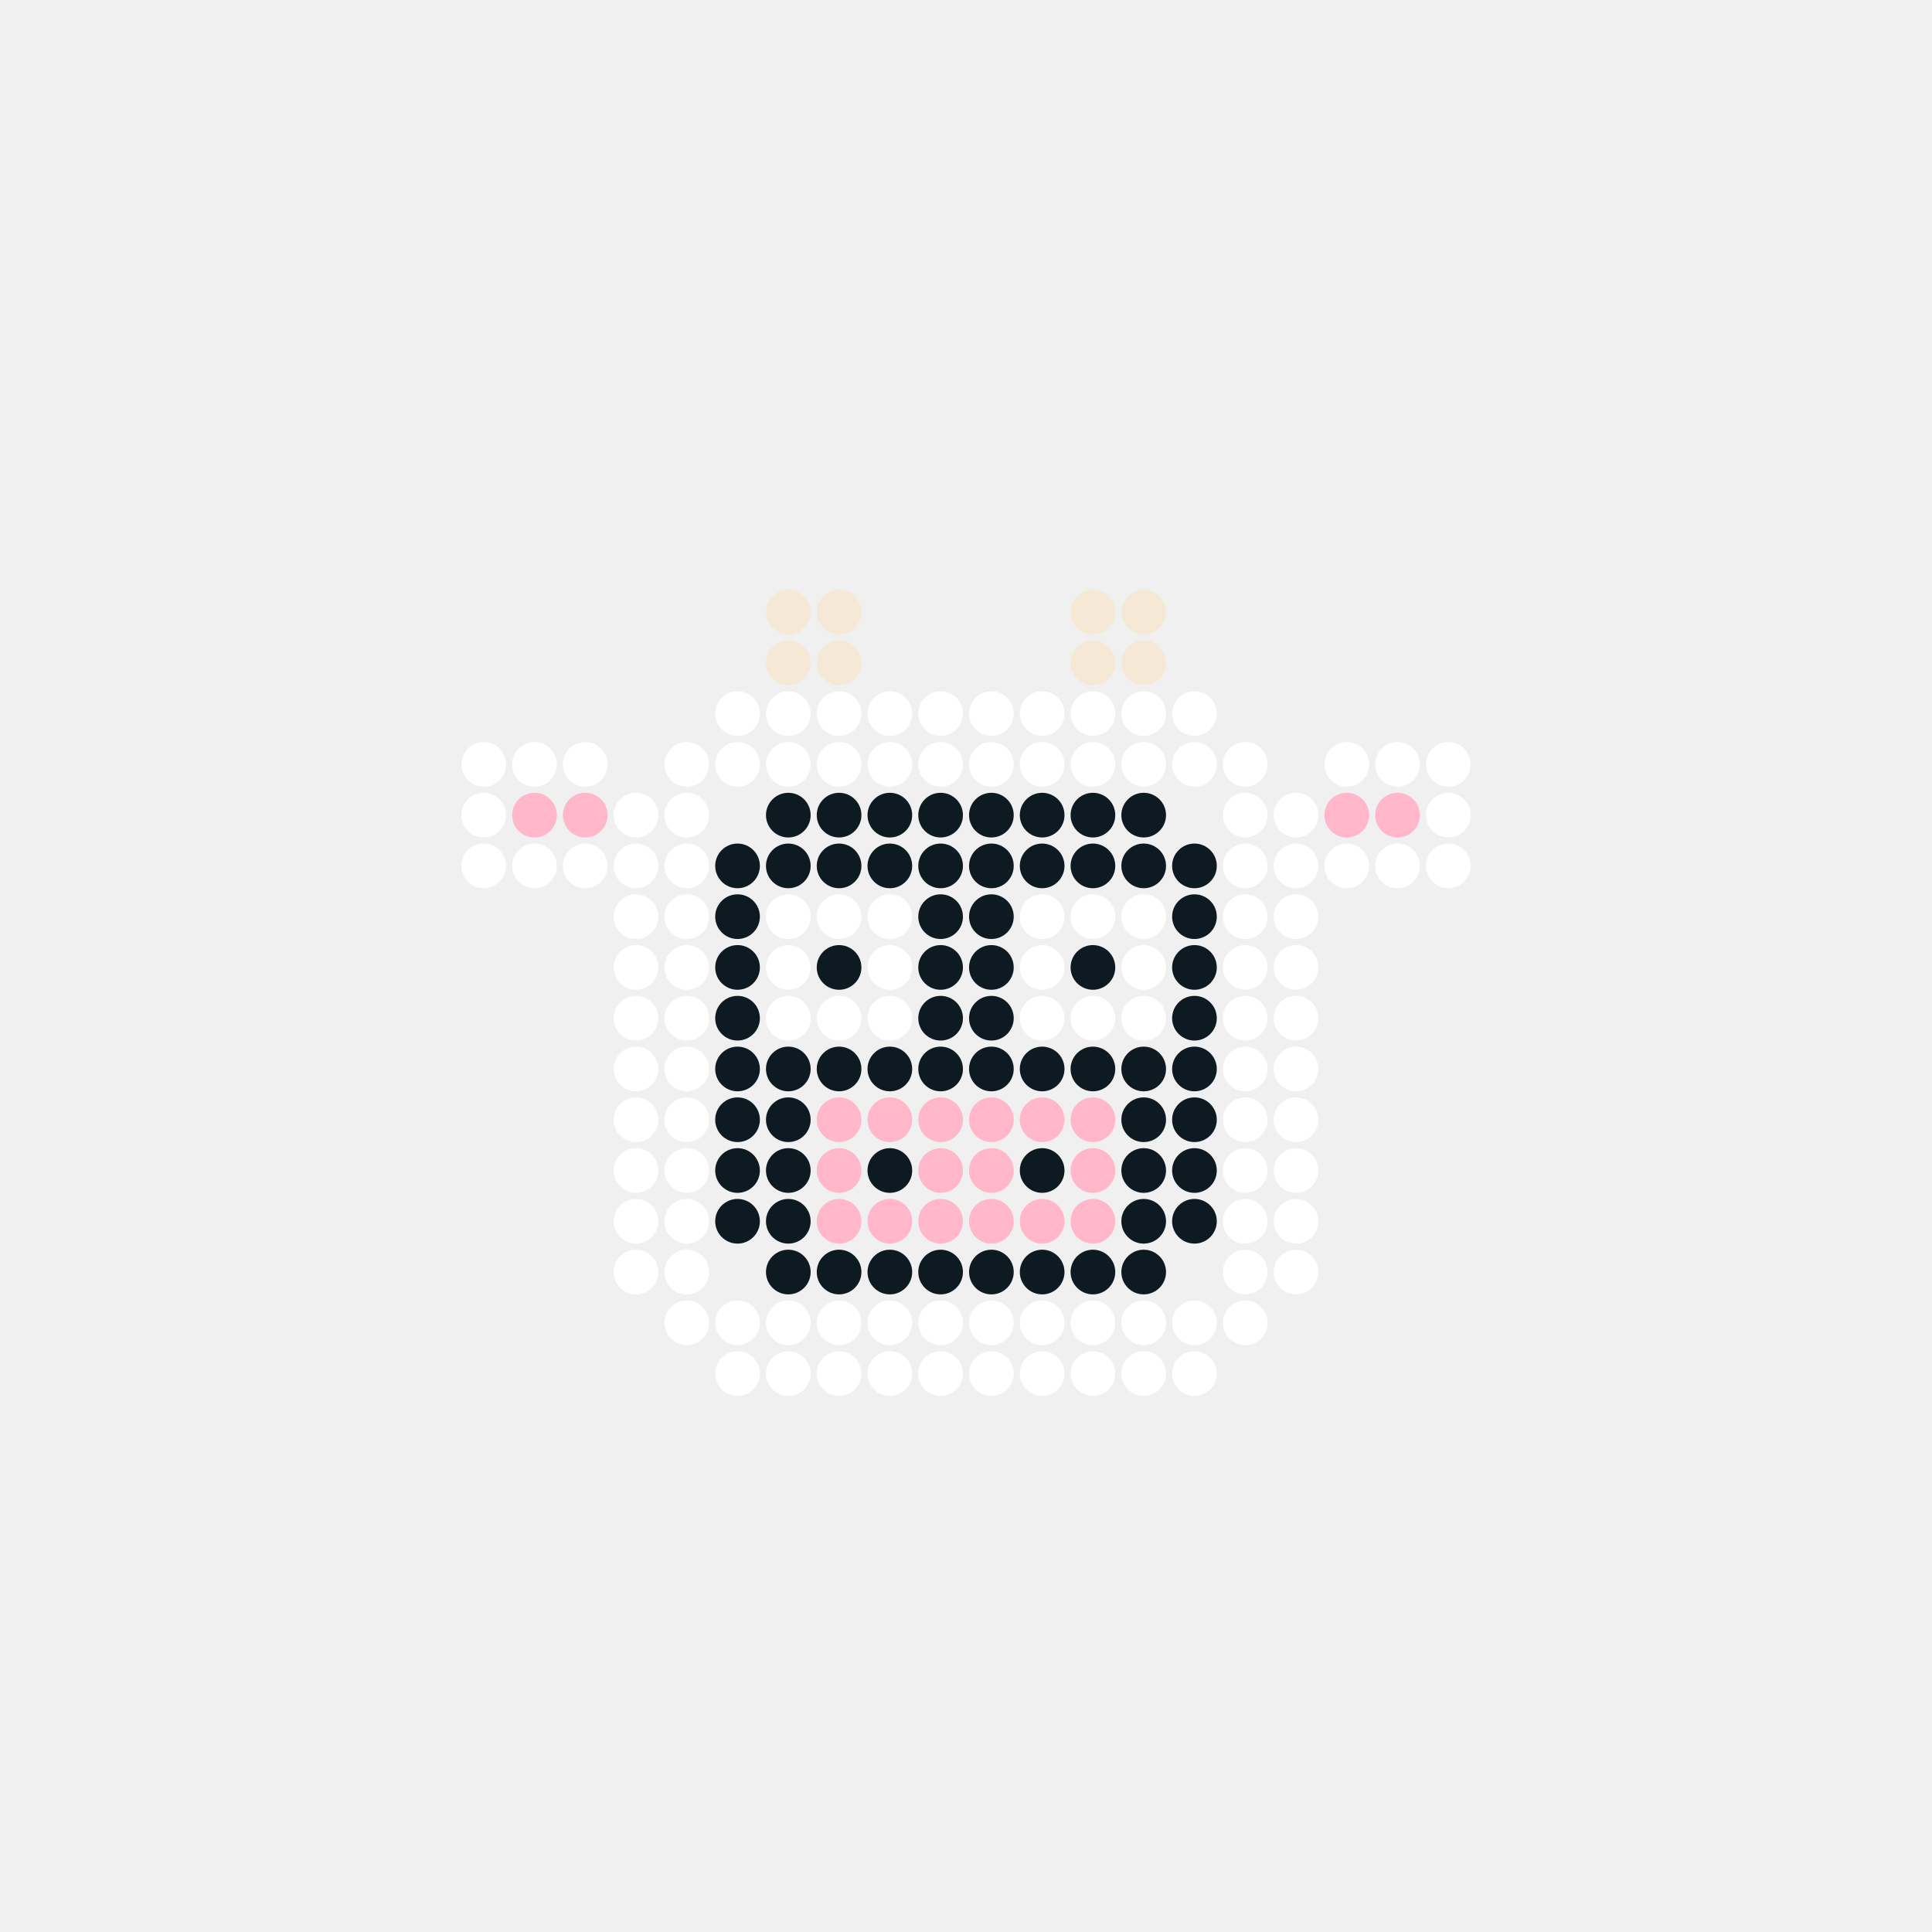
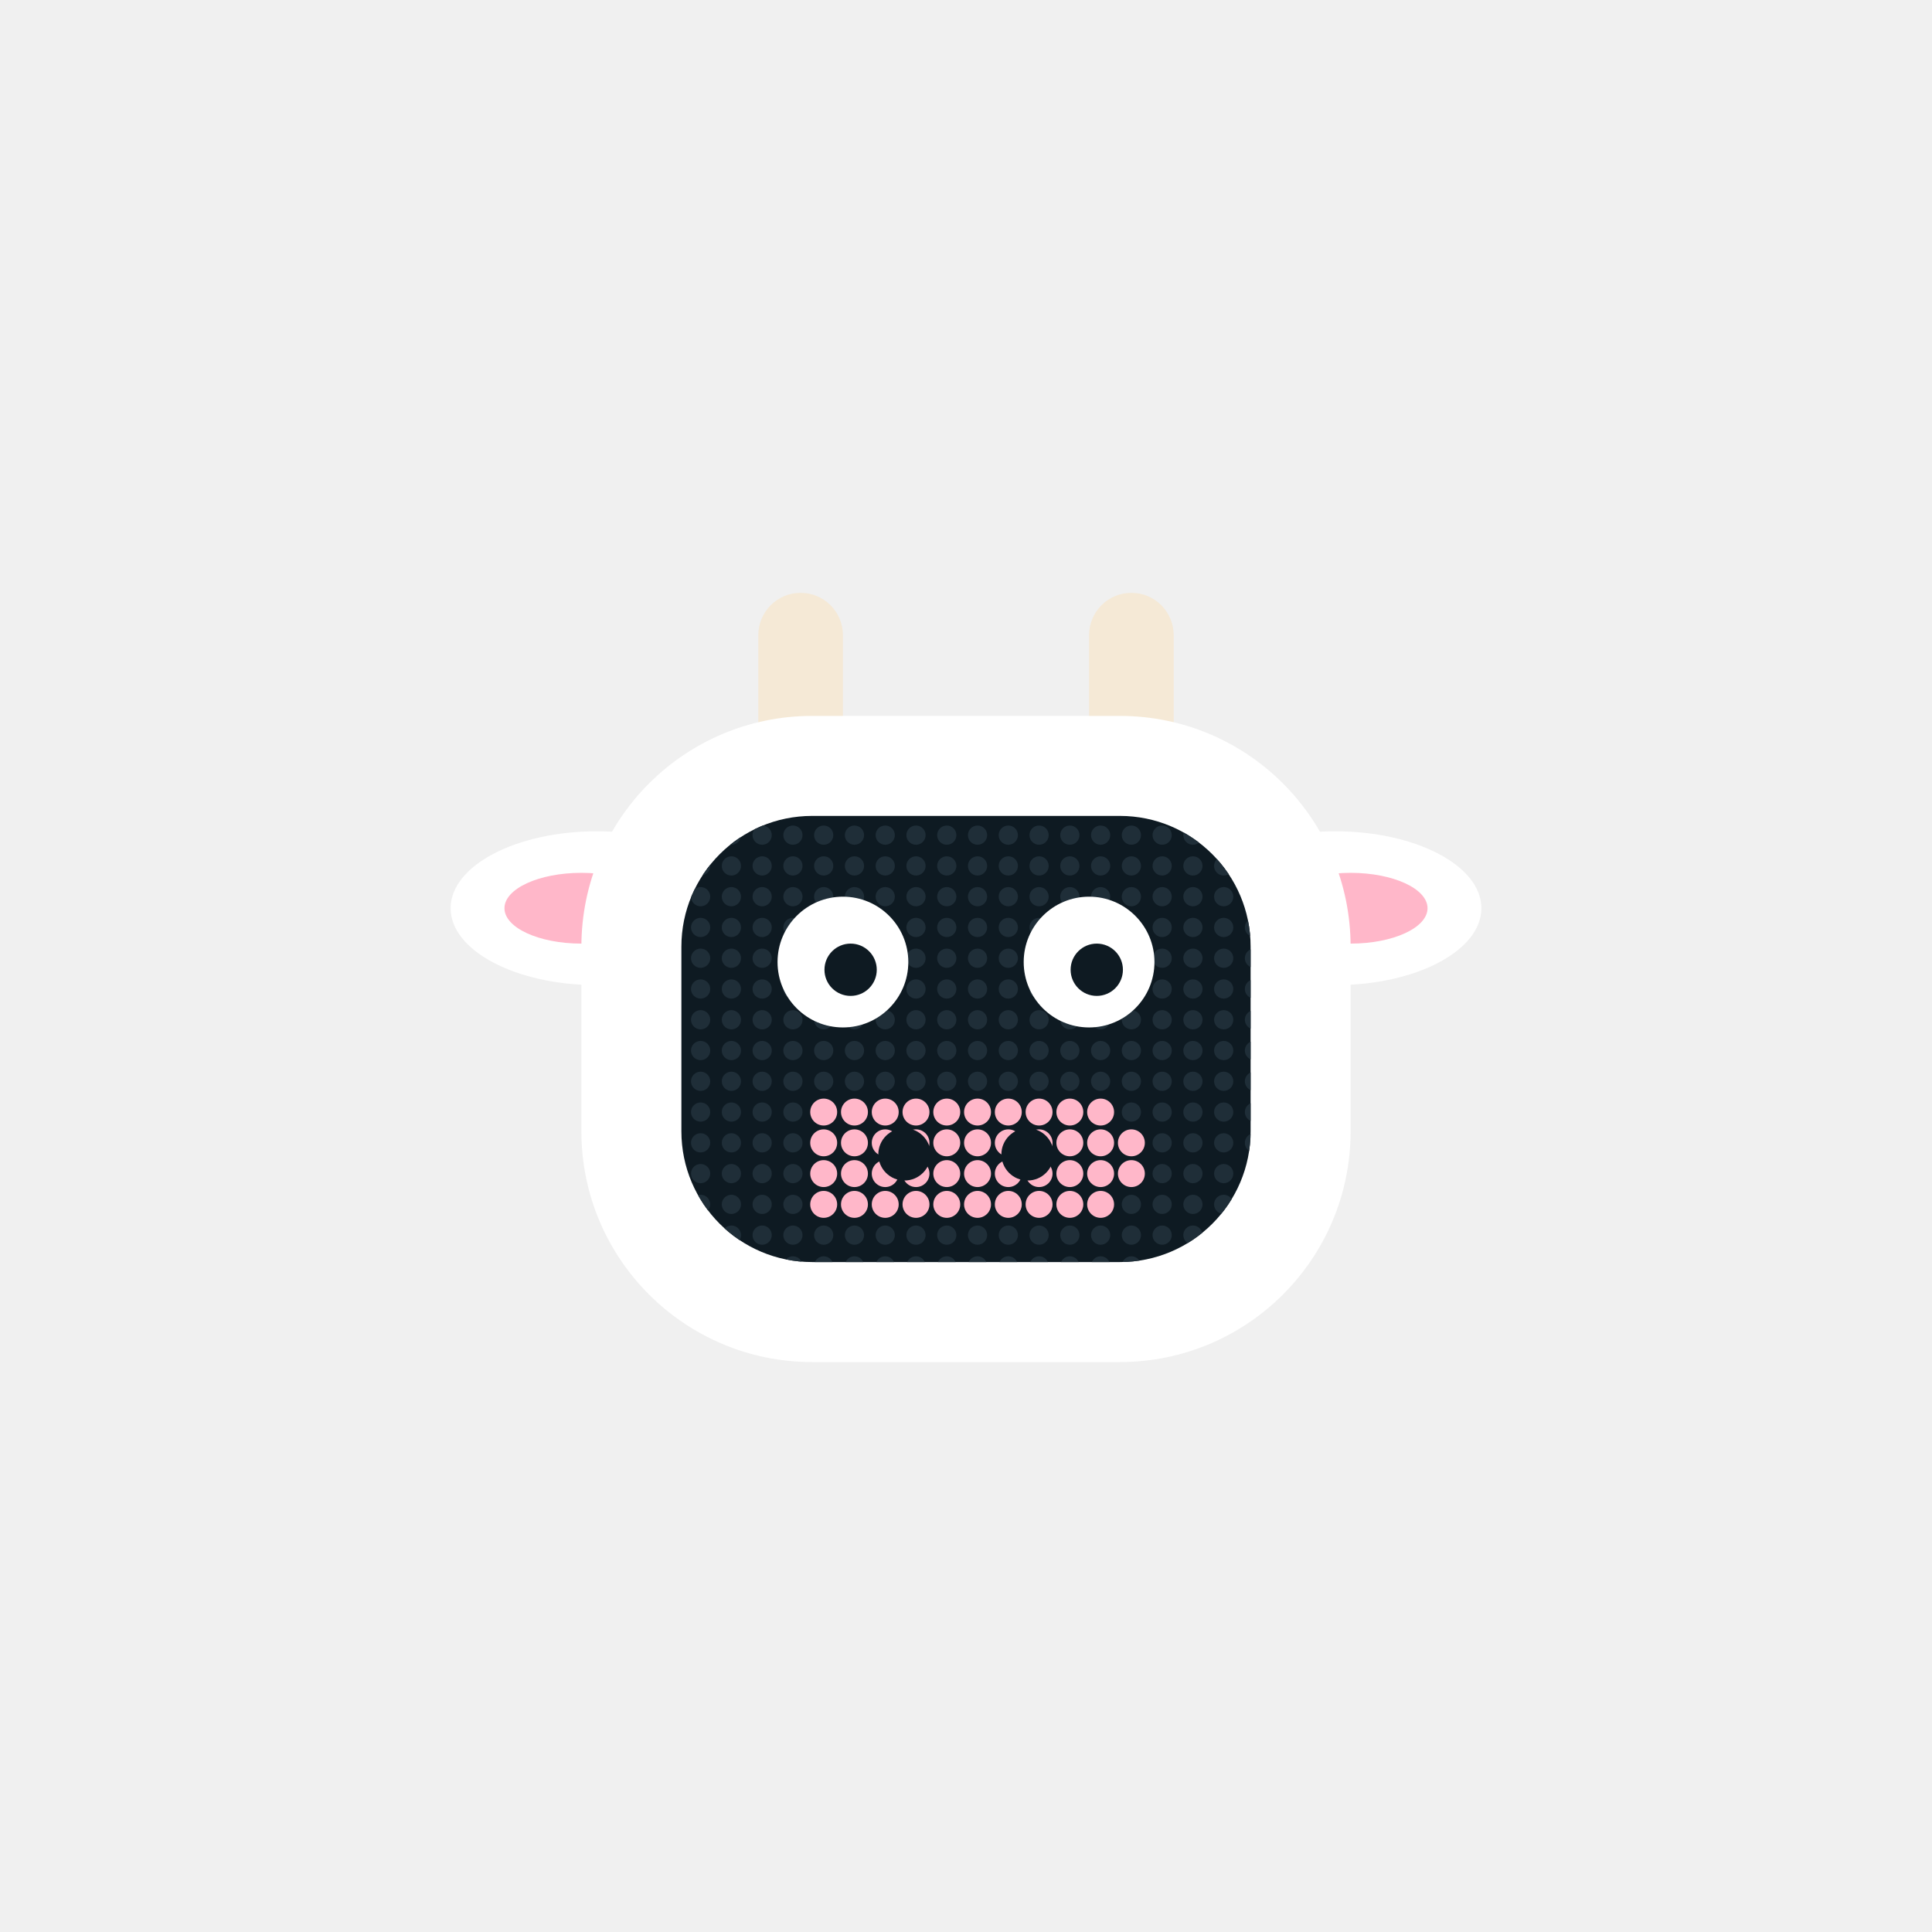
<svg xmlns="http://www.w3.org/2000/svg" viewBox="0 0 432 432" width="432" height="432">
-   <g transform="translate(102.48,131.18) scale(11.352)">
-     <circle cx="6.5" cy="0.5" r="0.44" fill="#F5E9D6" />
-     <circle cx="7.5" cy="0.5" r="0.44" fill="#F5E9D6" />
-     <circle cx="12.5" cy="0.5" r="0.44" fill="#F5E9D6" />
-     <circle cx="13.5" cy="0.5" r="0.44" fill="#F5E9D6" />
-     <circle cx="6.5" cy="1.5" r="0.44" fill="#F5E9D6" />
-     <circle cx="7.5" cy="1.5" r="0.44" fill="#F5E9D6" />
-     <circle cx="12.5" cy="1.5" r="0.44" fill="#F5E9D6" />
-     <circle cx="13.5" cy="1.5" r="0.44" fill="#F5E9D6" />
-     <circle cx="5.5" cy="2.5" r="0.44" fill="#FFFFFF" />
-     <circle cx="6.5" cy="2.5" r="0.44" fill="#FFFFFF" />
-     <circle cx="7.5" cy="2.5" r="0.44" fill="#FFFFFF" />
-     <circle cx="8.5" cy="2.5" r="0.44" fill="#FFFFFF" />
-     <circle cx="9.5" cy="2.5" r="0.44" fill="#FFFFFF" />
-     <circle cx="10.5" cy="2.5" r="0.44" fill="#FFFFFF" />
-     <circle cx="11.5" cy="2.5" r="0.44" fill="#FFFFFF" />
-     <circle cx="12.5" cy="2.5" r="0.44" fill="#FFFFFF" />
-     <circle cx="13.5" cy="2.5" r="0.44" fill="#FFFFFF" />
-     <circle cx="14.5" cy="2.5" r="0.44" fill="#FFFFFF" />
-     <circle cx="0.5" cy="3.5" r="0.44" fill="#FFFFFF" />
-     <circle cx="1.5" cy="3.5" r="0.44" fill="#FFFFFF" />
-     <circle cx="2.5" cy="3.5" r="0.44" fill="#FFFFFF" />
-     <circle cx="4.5" cy="3.5" r="0.44" fill="#FFFFFF" />
-     <circle cx="5.5" cy="3.5" r="0.44" fill="#FFFFFF" />
-     <circle cx="6.5" cy="3.5" r="0.44" fill="#FFFFFF" />
-     <circle cx="7.5" cy="3.5" r="0.44" fill="#FFFFFF" />
-     <circle cx="8.5" cy="3.5" r="0.44" fill="#FFFFFF" />
-     <circle cx="9.5" cy="3.5" r="0.44" fill="#FFFFFF" />
-     <circle cx="10.5" cy="3.5" r="0.44" fill="#FFFFFF" />
-     <circle cx="11.5" cy="3.5" r="0.44" fill="#FFFFFF" />
-     <circle cx="12.5" cy="3.5" r="0.44" fill="#FFFFFF" />
-     <circle cx="13.5" cy="3.5" r="0.44" fill="#FFFFFF" />
-     <circle cx="14.5" cy="3.5" r="0.44" fill="#FFFFFF" />
-     <circle cx="15.5" cy="3.5" r="0.44" fill="#FFFFFF" />
-     <circle cx="17.5" cy="3.5" r="0.44" fill="#FFFFFF" />
-     <circle cx="18.5" cy="3.5" r="0.44" fill="#FFFFFF" />
-     <circle cx="19.5" cy="3.5" r="0.44" fill="#FFFFFF" />
-     <circle cx="0.5" cy="4.5" r="0.44" fill="#FFFFFF" />
-     <circle cx="1.5" cy="4.5" r="0.44" fill="#FFB7C9" />
-     <circle cx="2.5" cy="4.5" r="0.44" fill="#FFB7C9" />
-     <circle cx="3.5" cy="4.5" r="0.44" fill="#FFFFFF" />
-     <circle cx="4.5" cy="4.5" r="0.44" fill="#FFFFFF" />
-     <circle cx="6.5" cy="4.5" r="0.44" fill="#0E1A22" />
-     <circle cx="7.5" cy="4.5" r="0.44" fill="#0E1A22" />
-     <circle cx="8.5" cy="4.5" r="0.44" fill="#0E1A22" />
-     <circle cx="9.5" cy="4.5" r="0.44" fill="#0E1A22" />
-     <circle cx="10.5" cy="4.5" r="0.44" fill="#0E1A22" />
-     <circle cx="11.5" cy="4.5" r="0.44" fill="#0E1A22" />
-     <circle cx="12.5" cy="4.5" r="0.44" fill="#0E1A22" />
-     <circle cx="13.5" cy="4.5" r="0.44" fill="#0E1A22" />
-     <circle cx="15.5" cy="4.5" r="0.44" fill="#FFFFFF" />
-     <circle cx="16.5" cy="4.5" r="0.44" fill="#FFFFFF" />
-     <circle cx="17.5" cy="4.5" r="0.44" fill="#FFB7C9" />
-     <circle cx="18.5" cy="4.5" r="0.44" fill="#FFB7C9" />
-     <circle cx="19.5" cy="4.5" r="0.44" fill="#FFFFFF" />
-     <circle cx="0.5" cy="5.5" r="0.44" fill="#FFFFFF" />
-     <circle cx="1.5" cy="5.5" r="0.44" fill="#FFFFFF" />
-     <circle cx="2.5" cy="5.5" r="0.44" fill="#FFFFFF" />
-     <circle cx="3.5" cy="5.5" r="0.44" fill="#FFFFFF" />
-     <circle cx="4.5" cy="5.5" r="0.44" fill="#FFFFFF" />
-     <circle cx="5.5" cy="5.5" r="0.44" fill="#0E1A22" />
-     <circle cx="6.5" cy="5.5" r="0.44" fill="#0E1A22" />
-     <circle cx="7.5" cy="5.5" r="0.44" fill="#0E1A22" />
-     <circle cx="8.5" cy="5.5" r="0.44" fill="#0E1A22" />
-     <circle cx="9.5" cy="5.5" r="0.44" fill="#0E1A22" />
-     <circle cx="10.5" cy="5.5" r="0.44" fill="#0E1A22" />
-     <circle cx="11.5" cy="5.5" r="0.44" fill="#0E1A22" />
-     <circle cx="12.5" cy="5.5" r="0.44" fill="#0E1A22" />
-     <circle cx="13.5" cy="5.5" r="0.44" fill="#0E1A22" />
-     <circle cx="14.5" cy="5.5" r="0.44" fill="#0E1A22" />
-     <circle cx="15.5" cy="5.5" r="0.44" fill="#FFFFFF" />
-     <circle cx="16.5" cy="5.5" r="0.44" fill="#FFFFFF" />
-     <circle cx="17.5" cy="5.5" r="0.44" fill="#FFFFFF" />
-     <circle cx="18.5" cy="5.5" r="0.44" fill="#FFFFFF" />
-     <circle cx="19.5" cy="5.5" r="0.44" fill="#FFFFFF" />
-     <circle cx="3.5" cy="6.5" r="0.44" fill="#FFFFFF" />
-     <circle cx="4.5" cy="6.5" r="0.44" fill="#FFFFFF" />
-     <circle cx="5.5" cy="6.5" r="0.44" fill="#0E1A22" />
-     <circle cx="6.5" cy="6.5" r="0.44" fill="#FFFFFF" />
-     <circle cx="7.5" cy="6.5" r="0.44" fill="#FFFFFF" />
-     <circle cx="8.5" cy="6.5" r="0.44" fill="#FFFFFF" />
-     <circle cx="9.5" cy="6.5" r="0.44" fill="#0E1A22" />
-     <circle cx="10.5" cy="6.5" r="0.44" fill="#0E1A22" />
-     <circle cx="11.5" cy="6.5" r="0.44" fill="#FFFFFF" />
-     <circle cx="12.5" cy="6.5" r="0.44" fill="#FFFFFF" />
-     <circle cx="13.5" cy="6.5" r="0.44" fill="#FFFFFF" />
-     <circle cx="14.5" cy="6.5" r="0.44" fill="#0E1A22" />
-     <circle cx="15.5" cy="6.5" r="0.44" fill="#FFFFFF" />
-     <circle cx="16.5" cy="6.5" r="0.44" fill="#FFFFFF" />
-     <circle cx="3.5" cy="7.5" r="0.44" fill="#FFFFFF" />
-     <circle cx="4.5" cy="7.5" r="0.44" fill="#FFFFFF" />
-     <circle cx="5.5" cy="7.5" r="0.44" fill="#0E1A22" />
-     <circle cx="6.5" cy="7.5" r="0.44" fill="#FFFFFF" />
-     <circle class="pupil" cx="7.5" cy="7.5" r="0.44" fill="#0E1A22" />
-     <circle cx="8.5" cy="7.5" r="0.44" fill="#FFFFFF" />
-     <circle cx="9.5" cy="7.5" r="0.44" fill="#0E1A22" />
-     <circle cx="10.5" cy="7.5" r="0.44" fill="#0E1A22" />
-     <circle cx="11.5" cy="7.5" r="0.44" fill="#FFFFFF" />
-     <circle class="pupil" cx="12.5" cy="7.5" r="0.44" fill="#0E1A22" />
-     <circle cx="13.5" cy="7.5" r="0.44" fill="#FFFFFF" />
-     <circle cx="14.5" cy="7.5" r="0.44" fill="#0E1A22" />
-     <circle cx="15.5" cy="7.5" r="0.44" fill="#FFFFFF" />
-     <circle cx="16.5" cy="7.5" r="0.44" fill="#FFFFFF" />
-     <circle cx="3.5" cy="8.5" r="0.44" fill="#FFFFFF" />
-     <circle cx="4.5" cy="8.5" r="0.44" fill="#FFFFFF" />
-     <circle cx="5.5" cy="8.5" r="0.44" fill="#0E1A22" />
-     <circle cx="6.5" cy="8.5" r="0.44" fill="#FFFFFF" />
-     <circle cx="7.5" cy="8.5" r="0.44" fill="#FFFFFF" />
-     <circle cx="8.5" cy="8.5" r="0.44" fill="#FFFFFF" />
-     <circle cx="9.5" cy="8.5" r="0.44" fill="#0E1A22" />
-     <circle cx="10.5" cy="8.5" r="0.44" fill="#0E1A22" />
-     <circle cx="11.5" cy="8.5" r="0.44" fill="#FFFFFF" />
-     <circle cx="12.5" cy="8.5" r="0.44" fill="#FFFFFF" />
-     <circle cx="13.5" cy="8.5" r="0.44" fill="#FFFFFF" />
-     <circle cx="14.5" cy="8.5" r="0.44" fill="#0E1A22" />
-     <circle cx="15.5" cy="8.5" r="0.44" fill="#FFFFFF" />
-     <circle cx="16.5" cy="8.5" r="0.44" fill="#FFFFFF" />
-     <circle cx="3.5" cy="9.5" r="0.44" fill="#FFFFFF" />
-     <circle cx="4.5" cy="9.5" r="0.44" fill="#FFFFFF" />
-     <circle cx="5.5" cy="9.5" r="0.44" fill="#0E1A22" />
-     <circle cx="6.5" cy="9.5" r="0.44" fill="#0E1A22" />
-     <circle cx="7.5" cy="9.5" r="0.44" fill="#0E1A22" />
-     <circle cx="8.5" cy="9.5" r="0.44" fill="#0E1A22" />
-     <circle cx="9.5" cy="9.5" r="0.44" fill="#0E1A22" />
-     <circle cx="10.5" cy="9.5" r="0.44" fill="#0E1A22" />
-     <circle cx="11.5" cy="9.5" r="0.44" fill="#0E1A22" />
-     <circle cx="12.5" cy="9.5" r="0.44" fill="#0E1A22" />
-     <circle cx="13.5" cy="9.5" r="0.44" fill="#0E1A22" />
-     <circle cx="14.5" cy="9.5" r="0.44" fill="#0E1A22" />
-     <circle cx="15.5" cy="9.5" r="0.44" fill="#FFFFFF" />
-     <circle cx="16.5" cy="9.5" r="0.44" fill="#FFFFFF" />
-     <circle cx="3.5" cy="10.5" r="0.44" fill="#FFFFFF" />
-     <circle cx="4.5" cy="10.5" r="0.44" fill="#FFFFFF" />
-     <circle cx="5.5" cy="10.5" r="0.44" fill="#0E1A22" />
-     <circle cx="6.5" cy="10.5" r="0.44" fill="#0E1A22" />
-     <circle cx="7.5" cy="10.5" r="0.44" fill="#FFB7C9" />
-     <circle cx="8.5" cy="10.5" r="0.44" fill="#FFB7C9" />
-     <circle cx="9.5" cy="10.5" r="0.44" fill="#FFB7C9" />
-     <circle cx="10.5" cy="10.5" r="0.44" fill="#FFB7C9" />
-     <circle cx="11.5" cy="10.5" r="0.44" fill="#FFB7C9" />
-     <circle cx="12.5" cy="10.5" r="0.44" fill="#FFB7C9" />
-     <circle cx="13.5" cy="10.5" r="0.44" fill="#0E1A22" />
-     <circle cx="14.5" cy="10.5" r="0.44" fill="#0E1A22" />
-     <circle cx="15.5" cy="10.5" r="0.44" fill="#FFFFFF" />
-     <circle cx="16.5" cy="10.5" r="0.44" fill="#FFFFFF" />
-     <circle cx="3.5" cy="11.5" r="0.44" fill="#FFFFFF" />
-     <circle cx="4.5" cy="11.5" r="0.44" fill="#FFFFFF" />
-     <circle cx="5.5" cy="11.5" r="0.44" fill="#0E1A22" />
-     <circle cx="6.5" cy="11.5" r="0.44" fill="#0E1A22" />
-     <circle cx="7.5" cy="11.5" r="0.44" fill="#FFB7C9" />
-     <circle cx="8.5" cy="11.5" r="0.44" fill="#0E1A22" />
-     <circle cx="9.5" cy="11.5" r="0.44" fill="#FFB7C9" />
-     <circle cx="10.5" cy="11.5" r="0.44" fill="#FFB7C9" />
-     <circle cx="11.5" cy="11.5" r="0.44" fill="#0E1A22" />
-     <circle cx="12.5" cy="11.5" r="0.44" fill="#FFB7C9" />
-     <circle cx="13.5" cy="11.5" r="0.44" fill="#0E1A22" />
-     <circle cx="14.5" cy="11.5" r="0.44" fill="#0E1A22" />
-     <circle cx="15.5" cy="11.5" r="0.44" fill="#FFFFFF" />
-     <circle cx="16.5" cy="11.5" r="0.44" fill="#FFFFFF" />
-     <circle cx="3.5" cy="12.5" r="0.44" fill="#FFFFFF" />
-     <circle cx="4.5" cy="12.5" r="0.44" fill="#FFFFFF" />
-     <circle cx="5.5" cy="12.5" r="0.44" fill="#0E1A22" />
-     <circle cx="6.5" cy="12.5" r="0.44" fill="#0E1A22" />
-     <circle cx="7.5" cy="12.5" r="0.44" fill="#FFB7C9" />
-     <circle cx="8.5" cy="12.5" r="0.44" fill="#FFB7C9" />
-     <circle cx="9.5" cy="12.5" r="0.44" fill="#FFB7C9" />
-     <circle cx="10.5" cy="12.5" r="0.44" fill="#FFB7C9" />
-     <circle cx="11.5" cy="12.5" r="0.44" fill="#FFB7C9" />
-     <circle cx="12.5" cy="12.5" r="0.44" fill="#FFB7C9" />
-     <circle cx="13.5" cy="12.5" r="0.44" fill="#0E1A22" />
-     <circle cx="14.5" cy="12.5" r="0.44" fill="#0E1A22" />
-     <circle cx="15.5" cy="12.5" r="0.44" fill="#FFFFFF" />
-     <circle cx="16.5" cy="12.5" r="0.44" fill="#FFFFFF" />
-     <circle cx="3.5" cy="13.5" r="0.44" fill="#FFFFFF" />
-     <circle cx="4.5" cy="13.5" r="0.44" fill="#FFFFFF" />
-     <circle cx="6.5" cy="13.5" r="0.44" fill="#0E1A22" />
-     <circle cx="7.5" cy="13.5" r="0.44" fill="#0E1A22" />
-     <circle cx="8.5" cy="13.5" r="0.44" fill="#0E1A22" />
-     <circle cx="9.5" cy="13.5" r="0.44" fill="#0E1A22" />
-     <circle cx="10.5" cy="13.5" r="0.44" fill="#0E1A22" />
-     <circle cx="11.5" cy="13.5" r="0.44" fill="#0E1A22" />
-     <circle cx="12.5" cy="13.5" r="0.44" fill="#0E1A22" />
-     <circle cx="13.5" cy="13.5" r="0.44" fill="#0E1A22" />
-     <circle cx="15.5" cy="13.5" r="0.44" fill="#FFFFFF" />
-     <circle cx="16.5" cy="13.5" r="0.44" fill="#FFFFFF" />
-     <circle cx="4.5" cy="14.5" r="0.44" fill="#FFFFFF" />
-     <circle cx="5.5" cy="14.5" r="0.44" fill="#FFFFFF" />
-     <circle cx="6.5" cy="14.5" r="0.44" fill="#FFFFFF" />
-     <circle cx="7.5" cy="14.5" r="0.44" fill="#FFFFFF" />
-     <circle cx="8.5" cy="14.5" r="0.44" fill="#FFFFFF" />
-     <circle cx="9.5" cy="14.5" r="0.44" fill="#FFFFFF" />
-     <circle cx="10.5" cy="14.5" r="0.44" fill="#FFFFFF" />
-     <circle cx="11.5" cy="14.5" r="0.44" fill="#FFFFFF" />
-     <circle cx="12.5" cy="14.5" r="0.44" fill="#FFFFFF" />
-     <circle cx="13.5" cy="14.5" r="0.44" fill="#FFFFFF" />
-     <circle cx="14.5" cy="14.5" r="0.44" fill="#FFFFFF" />
-     <circle cx="15.5" cy="14.5" r="0.44" fill="#FFFFFF" />
-     <circle cx="5.5" cy="15.5" r="0.44" fill="#FFFFFF" />
-     <circle cx="6.5" cy="15.5" r="0.44" fill="#FFFFFF" />
-     <circle cx="7.5" cy="15.5" r="0.44" fill="#FFFFFF" />
-     <circle cx="8.5" cy="15.5" r="0.44" fill="#FFFFFF" />
-     <circle cx="9.5" cy="15.5" r="0.44" fill="#FFFFFF" />
-     <circle cx="10.5" cy="15.5" r="0.44" fill="#FFFFFF" />
-     <circle cx="11.5" cy="15.5" r="0.44" fill="#FFFFFF" />
-     <circle cx="12.5" cy="15.5" r="0.44" fill="#FFFFFF" />
-     <circle cx="13.5" cy="15.5" r="0.44" fill="#FFFFFF" />
-     <circle cx="14.5" cy="15.5" r="0.44" fill="#FFFFFF" />
+   <g transform="translate(99.04,125.68) scale(1.72)">
+     <rect x="41" y="4" width="11" height="24" rx="5.5" fill="#F5E9D6" />
+     <rect x="84" y="4" width="11" height="24" rx="5.5" fill="#F5E9D6" />
+     <ellipse cx="20" cy="45" rx="19" ry="10" fill="#FFFFFF" />
+     <ellipse cx="18" cy="45" rx="10" ry="4.6" fill="#FFB7C9" />
+     <ellipse cx="116" cy="45" rx="19" ry="10" fill="#FFFFFF" />
+     <ellipse cx="118" cy="45" rx="10" ry="4.6" fill="#FFB7C9" />
+     <rect x="18" y="20" width="100" height="84" rx="30" fill="#FFFFFF" />
+     <clipPath id="f">
+       <rect x="31" y="33" width="74" height="58" rx="17" />
+     </clipPath>
+     <rect x="31" y="33" width="74" height="58" rx="17" fill="#0E1A22" />
+     <g clip-path="url(#f)">
+       <circle cx="33.5" cy="35.5" r="1.25" fill="#1F2E38" />
+       <circle cx="37.5" cy="35.5" r="1.25" fill="#1F2E38" />
+       <circle cx="41.5" cy="35.5" r="1.25" fill="#1F2E38" />
+       <circle cx="45.5" cy="35.5" r="1.25" fill="#1F2E38" />
+       <circle cx="49.5" cy="35.5" r="1.25" fill="#1F2E38" />
+       <circle cx="53.5" cy="35.5" r="1.25" fill="#1F2E38" />
+       <circle cx="57.5" cy="35.5" r="1.25" fill="#1F2E38" />
+       <circle cx="61.5" cy="35.5" r="1.25" fill="#1F2E38" />
+       <circle cx="65.5" cy="35.5" r="1.25" fill="#1F2E38" />
+       <circle cx="69.5" cy="35.5" r="1.25" fill="#1F2E38" />
+       <circle cx="73.5" cy="35.5" r="1.25" fill="#1F2E38" />
+       <circle cx="77.5" cy="35.5" r="1.25" fill="#1F2E38" />
+       <circle cx="81.5" cy="35.5" r="1.25" fill="#1F2E38" />
+       <circle cx="85.5" cy="35.5" r="1.25" fill="#1F2E38" />
+       <circle cx="89.5" cy="35.5" r="1.25" fill="#1F2E38" />
+       <circle cx="93.5" cy="35.5" r="1.25" fill="#1F2E38" />
+       <circle cx="97.5" cy="35.5" r="1.25" fill="#1F2E38" />
+       <circle cx="101.5" cy="35.5" r="1.25" fill="#1F2E38" />
+       <circle cx="105.5" cy="35.5" r="1.25" fill="#1F2E38" />
+       <circle cx="33.5" cy="39.5" r="1.25" fill="#1F2E38" />
+       <circle cx="37.5" cy="39.5" r="1.25" fill="#1F2E38" />
+       <circle cx="41.5" cy="39.5" r="1.25" fill="#1F2E38" />
+       <circle cx="45.5" cy="39.5" r="1.25" fill="#1F2E38" />
+       <circle cx="49.5" cy="39.5" r="1.25" fill="#1F2E38" />
+       <circle cx="53.5" cy="39.5" r="1.25" fill="#1F2E38" />
+       <circle cx="57.5" cy="39.5" r="1.25" fill="#1F2E38" />
+       <circle cx="61.5" cy="39.5" r="1.25" fill="#1F2E38" />
+       <circle cx="65.5" cy="39.5" r="1.25" fill="#1F2E38" />
+       <circle cx="69.5" cy="39.5" r="1.25" fill="#1F2E38" />
+       <circle cx="73.5" cy="39.5" r="1.25" fill="#1F2E38" />
+       <circle cx="77.5" cy="39.5" r="1.25" fill="#1F2E38" />
+       <circle cx="81.5" cy="39.5" r="1.25" fill="#1F2E38" />
+       <circle cx="85.5" cy="39.5" r="1.25" fill="#1F2E38" />
+       <circle cx="89.5" cy="39.5" r="1.25" fill="#1F2E38" />
+       <circle cx="93.5" cy="39.5" r="1.25" fill="#1F2E38" />
+       <circle cx="97.5" cy="39.5" r="1.25" fill="#1F2E38" />
+       <circle cx="101.5" cy="39.5" r="1.25" fill="#1F2E38" />
+       <circle cx="105.5" cy="39.5" r="1.25" fill="#1F2E38" />
+       <circle cx="33.5" cy="43.5" r="1.25" fill="#1F2E38" />
+       <circle cx="37.5" cy="43.5" r="1.25" fill="#1F2E38" />
+       <circle cx="41.5" cy="43.5" r="1.25" fill="#1F2E38" />
+       <circle cx="45.5" cy="43.5" r="1.25" fill="#1F2E38" />
+       <circle cx="49.5" cy="43.5" r="1.25" fill="#1F2E38" />
+       <circle cx="53.5" cy="43.5" r="1.25" fill="#1F2E38" />
+       <circle cx="57.5" cy="43.5" r="1.25" fill="#1F2E38" />
+       <circle cx="61.5" cy="43.5" r="1.25" fill="#1F2E38" />
+       <circle cx="65.5" cy="43.5" r="1.25" fill="#1F2E38" />
+       <circle cx="69.5" cy="43.5" r="1.25" fill="#1F2E38" />
+       <circle cx="73.5" cy="43.5" r="1.25" fill="#1F2E38" />
+       <circle cx="77.5" cy="43.5" r="1.25" fill="#1F2E38" />
+       <circle cx="81.5" cy="43.5" r="1.25" fill="#1F2E38" />
+       <circle cx="85.5" cy="43.5" r="1.25" fill="#1F2E38" />
+       <circle cx="89.5" cy="43.5" r="1.25" fill="#1F2E38" />
+       <circle cx="93.5" cy="43.5" r="1.25" fill="#1F2E38" />
+       <circle cx="97.5" cy="43.5" r="1.25" fill="#1F2E38" />
+       <circle cx="101.5" cy="43.5" r="1.25" fill="#1F2E38" />
+       <circle cx="105.5" cy="43.5" r="1.25" fill="#1F2E38" />
+       <circle cx="33.5" cy="47.5" r="1.25" fill="#1F2E38" />
+       <circle cx="37.5" cy="47.5" r="1.25" fill="#1F2E38" />
+       <circle cx="41.5" cy="47.5" r="1.25" fill="#1F2E38" />
+       <circle cx="45.5" cy="47.5" r="1.25" fill="#1F2E38" />
+       <circle cx="49.5" cy="47.5" r="1.25" fill="#1F2E38" />
+       <circle cx="53.5" cy="47.5" r="1.25" fill="#1F2E38" />
+       <circle cx="57.5" cy="47.5" r="1.25" fill="#1F2E38" />
+       <circle cx="61.5" cy="47.5" r="1.25" fill="#1F2E38" />
+       <circle cx="65.5" cy="47.5" r="1.25" fill="#1F2E38" />
+       <circle cx="69.5" cy="47.5" r="1.25" fill="#1F2E38" />
+       <circle cx="73.5" cy="47.5" r="1.25" fill="#1F2E38" />
+       <circle cx="77.5" cy="47.5" r="1.25" fill="#1F2E38" />
+       <circle cx="81.5" cy="47.5" r="1.25" fill="#1F2E38" />
+       <circle cx="85.5" cy="47.5" r="1.25" fill="#1F2E38" />
+       <circle cx="89.5" cy="47.5" r="1.25" fill="#1F2E38" />
+       <circle cx="93.5" cy="47.5" r="1.25" fill="#1F2E38" />
+       <circle cx="97.5" cy="47.5" r="1.25" fill="#1F2E38" />
+       <circle cx="101.5" cy="47.5" r="1.25" fill="#1F2E38" />
+       <circle cx="105.5" cy="47.5" r="1.25" fill="#1F2E38" />
+       <circle cx="33.5" cy="51.5" r="1.25" fill="#1F2E38" />
+       <circle cx="37.5" cy="51.5" r="1.25" fill="#1F2E38" />
+       <circle cx="41.5" cy="51.5" r="1.25" fill="#1F2E38" />
+       <circle cx="45.5" cy="51.5" r="1.25" fill="#1F2E38" />
+       <circle cx="49.5" cy="51.5" r="1.25" fill="#1F2E38" />
+       <circle cx="53.5" cy="51.5" r="1.25" fill="#1F2E38" />
+       <circle cx="57.5" cy="51.5" r="1.25" fill="#1F2E38" />
+       <circle cx="61.5" cy="51.5" r="1.25" fill="#1F2E38" />
+       <circle cx="65.5" cy="51.5" r="1.25" fill="#1F2E38" />
+       <circle cx="69.5" cy="51.5" r="1.25" fill="#1F2E38" />
+       <circle cx="73.5" cy="51.5" r="1.25" fill="#1F2E38" />
+       <circle cx="77.5" cy="51.5" r="1.25" fill="#1F2E38" />
+       <circle cx="81.5" cy="51.5" r="1.25" fill="#1F2E38" />
+       <circle cx="85.5" cy="51.5" r="1.25" fill="#1F2E38" />
+       <circle cx="89.5" cy="51.5" r="1.25" fill="#1F2E38" />
+       <circle cx="93.5" cy="51.5" r="1.25" fill="#1F2E38" />
+       <circle cx="97.5" cy="51.5" r="1.25" fill="#1F2E38" />
+       <circle cx="101.5" cy="51.5" r="1.25" fill="#1F2E38" />
+       <circle cx="105.5" cy="51.5" r="1.25" fill="#1F2E38" />
+       <circle cx="33.5" cy="55.5" r="1.25" fill="#1F2E38" />
+       <circle cx="37.5" cy="55.5" r="1.25" fill="#1F2E38" />
+       <circle cx="41.5" cy="55.5" r="1.25" fill="#1F2E38" />
+       <circle cx="45.5" cy="55.5" r="1.25" fill="#1F2E38" />
+       <circle cx="49.5" cy="55.5" r="1.25" fill="#1F2E38" />
+       <circle cx="53.5" cy="55.5" r="1.25" fill="#1F2E38" />
+       <circle cx="57.5" cy="55.5" r="1.25" fill="#1F2E38" />
+       <circle cx="61.5" cy="55.5" r="1.25" fill="#1F2E38" />
+       <circle cx="65.5" cy="55.5" r="1.25" fill="#1F2E38" />
+       <circle cx="69.5" cy="55.5" r="1.25" fill="#1F2E38" />
+       <circle cx="73.5" cy="55.5" r="1.25" fill="#1F2E38" />
+       <circle cx="77.5" cy="55.5" r="1.25" fill="#1F2E38" />
+       <circle cx="81.5" cy="55.5" r="1.25" fill="#1F2E38" />
+       <circle cx="85.5" cy="55.5" r="1.25" fill="#1F2E38" />
+       <circle cx="89.5" cy="55.5" r="1.25" fill="#1F2E38" />
+       <circle cx="93.5" cy="55.5" r="1.25" fill="#1F2E38" />
+       <circle cx="97.5" cy="55.5" r="1.25" fill="#1F2E38" />
+       <circle cx="101.5" cy="55.5" r="1.25" fill="#1F2E38" />
+       <circle cx="105.5" cy="55.5" r="1.25" fill="#1F2E38" />
+       <circle cx="33.5" cy="59.5" r="1.25" fill="#1F2E38" />
+       <circle cx="37.5" cy="59.5" r="1.25" fill="#1F2E38" />
+       <circle cx="41.5" cy="59.5" r="1.25" fill="#1F2E38" />
+       <circle cx="45.5" cy="59.5" r="1.25" fill="#1F2E38" />
+       <circle cx="49.5" cy="59.5" r="1.25" fill="#1F2E38" />
+       <circle cx="53.5" cy="59.5" r="1.25" fill="#1F2E38" />
+       <circle cx="57.5" cy="59.5" r="1.25" fill="#1F2E38" />
+       <circle cx="61.5" cy="59.5" r="1.25" fill="#1F2E38" />
+       <circle cx="65.5" cy="59.5" r="1.25" fill="#1F2E38" />
+       <circle cx="69.5" cy="59.5" r="1.25" fill="#1F2E38" />
+       <circle cx="73.5" cy="59.5" r="1.25" fill="#1F2E38" />
+       <circle cx="77.5" cy="59.5" r="1.25" fill="#1F2E38" />
+       <circle cx="81.5" cy="59.5" r="1.25" fill="#1F2E38" />
+       <circle cx="85.5" cy="59.5" r="1.25" fill="#1F2E38" />
+       <circle cx="89.5" cy="59.5" r="1.25" fill="#1F2E38" />
+       <circle cx="93.5" cy="59.5" r="1.25" fill="#1F2E38" />
+       <circle cx="97.5" cy="59.5" r="1.25" fill="#1F2E38" />
+       <circle cx="101.5" cy="59.5" r="1.25" fill="#1F2E38" />
+       <circle cx="105.5" cy="59.5" r="1.25" fill="#1F2E38" />
+       <circle cx="33.5" cy="63.5" r="1.25" fill="#1F2E38" />
+       <circle cx="37.5" cy="63.5" r="1.25" fill="#1F2E38" />
+       <circle cx="41.5" cy="63.5" r="1.25" fill="#1F2E38" />
+       <circle cx="45.5" cy="63.5" r="1.25" fill="#1F2E38" />
+       <circle cx="49.5" cy="63.5" r="1.25" fill="#1F2E38" />
+       <circle cx="53.5" cy="63.5" r="1.25" fill="#1F2E38" />
+       <circle cx="57.5" cy="63.5" r="1.25" fill="#1F2E38" />
+       <circle cx="61.5" cy="63.5" r="1.25" fill="#1F2E38" />
+       <circle cx="65.5" cy="63.5" r="1.25" fill="#1F2E38" />
+       <circle cx="69.5" cy="63.5" r="1.25" fill="#1F2E38" />
+       <circle cx="73.5" cy="63.5" r="1.25" fill="#1F2E38" />
+       <circle cx="77.5" cy="63.5" r="1.25" fill="#1F2E38" />
+       <circle cx="81.5" cy="63.5" r="1.25" fill="#1F2E38" />
+       <circle cx="85.5" cy="63.5" r="1.25" fill="#1F2E38" />
+       <circle cx="89.5" cy="63.5" r="1.25" fill="#1F2E38" />
+       <circle cx="93.5" cy="63.5" r="1.25" fill="#1F2E38" />
+       <circle cx="97.5" cy="63.5" r="1.25" fill="#1F2E38" />
+       <circle cx="101.5" cy="63.5" r="1.25" fill="#1F2E38" />
+       <circle cx="105.5" cy="63.5" r="1.25" fill="#1F2E38" />
+       <circle cx="33.5" cy="67.5" r="1.25" fill="#1F2E38" />
+       <circle cx="37.5" cy="67.5" r="1.25" fill="#1F2E38" />
+       <circle cx="41.5" cy="67.5" r="1.25" fill="#1F2E38" />
+       <circle cx="45.5" cy="67.5" r="1.25" fill="#1F2E38" />
+       <circle cx="49.5" cy="67.5" r="1.25" fill="#1F2E38" />
+       <circle cx="53.5" cy="67.5" r="1.25" fill="#1F2E38" />
+       <circle cx="57.5" cy="67.5" r="1.25" fill="#1F2E38" />
+       <circle cx="61.5" cy="67.5" r="1.25" fill="#1F2E38" />
+       <circle cx="65.5" cy="67.5" r="1.25" fill="#1F2E38" />
+       <circle cx="69.5" cy="67.5" r="1.25" fill="#1F2E38" />
+       <circle cx="73.5" cy="67.5" r="1.25" fill="#1F2E38" />
+       <circle cx="77.5" cy="67.5" r="1.25" fill="#1F2E38" />
+       <circle cx="81.5" cy="67.5" r="1.25" fill="#1F2E38" />
+       <circle cx="85.5" cy="67.5" r="1.25" fill="#1F2E38" />
+       <circle cx="89.5" cy="67.5" r="1.25" fill="#1F2E38" />
+       <circle cx="93.5" cy="67.5" r="1.25" fill="#1F2E38" />
+       <circle cx="97.5" cy="67.5" r="1.25" fill="#1F2E38" />
+       <circle cx="101.5" cy="67.5" r="1.25" fill="#1F2E38" />
+       <circle cx="105.5" cy="67.5" r="1.25" fill="#1F2E38" />
+       <circle cx="33.5" cy="71.5" r="1.25" fill="#1F2E38" />
+       <circle cx="37.5" cy="71.5" r="1.25" fill="#1F2E38" />
+       <circle cx="41.5" cy="71.5" r="1.25" fill="#1F2E38" />
+       <circle cx="45.5" cy="71.5" r="1.25" fill="#1F2E38" />
+       <circle cx="49.5" cy="71.5" r="1.75" fill="#FFB7C9" />
+       <circle cx="53.5" cy="71.5" r="1.75" fill="#FFB7C9" />
+       <circle cx="57.5" cy="71.5" r="1.75" fill="#FFB7C9" />
+       <circle cx="61.5" cy="71.5" r="1.75" fill="#FFB7C9" />
+       <circle cx="65.5" cy="71.5" r="1.75" fill="#FFB7C9" />
+       <circle cx="69.5" cy="71.5" r="1.75" fill="#FFB7C9" />
+       <circle cx="73.5" cy="71.5" r="1.75" fill="#FFB7C9" />
+       <circle cx="77.5" cy="71.5" r="1.75" fill="#FFB7C9" />
+       <circle cx="81.5" cy="71.5" r="1.75" fill="#FFB7C9" />
+       <circle cx="85.5" cy="71.5" r="1.75" fill="#FFB7C9" />
+       <circle cx="89.5" cy="71.5" r="1.25" fill="#1F2E38" />
+       <circle cx="93.5" cy="71.5" r="1.25" fill="#1F2E38" />
+       <circle cx="97.5" cy="71.5" r="1.25" fill="#1F2E38" />
+       <circle cx="101.5" cy="71.5" r="1.25" fill="#1F2E38" />
+       <circle cx="105.5" cy="71.5" r="1.25" fill="#1F2E38" />
+       <circle cx="33.5" cy="75.5" r="1.25" fill="#1F2E38" />
+       <circle cx="37.5" cy="75.5" r="1.25" fill="#1F2E38" />
+       <circle cx="41.5" cy="75.5" r="1.25" fill="#1F2E38" />
+       <circle cx="45.5" cy="75.5" r="1.25" fill="#1F2E38" />
+       <circle cx="49.5" cy="75.5" r="1.75" fill="#FFB7C9" />
+       <circle cx="53.5" cy="75.5" r="1.75" fill="#FFB7C9" />
+       <circle cx="57.5" cy="75.5" r="1.75" fill="#FFB7C9" />
+       <circle cx="61.5" cy="75.5" r="1.75" fill="#FFB7C9" />
+       <circle cx="65.5" cy="75.5" r="1.75" fill="#FFB7C9" />
+       <circle cx="69.5" cy="75.5" r="1.75" fill="#FFB7C9" />
+       <circle cx="73.5" cy="75.5" r="1.75" fill="#FFB7C9" />
+       <circle cx="77.5" cy="75.5" r="1.75" fill="#FFB7C9" />
+       <circle cx="81.5" cy="75.5" r="1.75" fill="#FFB7C9" />
+       <circle cx="85.5" cy="75.5" r="1.75" fill="#FFB7C9" />
+       <circle cx="89.5" cy="75.5" r="1.75" fill="#FFB7C9" />
+       <circle cx="93.5" cy="75.5" r="1.25" fill="#1F2E38" />
+       <circle cx="97.5" cy="75.5" r="1.25" fill="#1F2E38" />
+       <circle cx="101.5" cy="75.5" r="1.25" fill="#1F2E38" />
+       <circle cx="105.5" cy="75.5" r="1.25" fill="#1F2E38" />
+       <circle cx="33.5" cy="79.5" r="1.25" fill="#1F2E38" />
+       <circle cx="37.5" cy="79.5" r="1.25" fill="#1F2E38" />
+       <circle cx="41.5" cy="79.5" r="1.25" fill="#1F2E38" />
+       <circle cx="45.5" cy="79.5" r="1.25" fill="#1F2E38" />
+       <circle cx="49.5" cy="79.5" r="1.75" fill="#FFB7C9" />
+       <circle cx="53.5" cy="79.5" r="1.75" fill="#FFB7C9" />
+       <circle cx="57.5" cy="79.5" r="1.75" fill="#FFB7C9" />
+       <circle cx="61.5" cy="79.5" r="1.75" fill="#FFB7C9" />
+       <circle cx="65.5" cy="79.5" r="1.75" fill="#FFB7C9" />
+       <circle cx="69.5" cy="79.5" r="1.75" fill="#FFB7C9" />
+       <circle cx="73.5" cy="79.5" r="1.75" fill="#FFB7C9" />
+       <circle cx="77.5" cy="79.5" r="1.75" fill="#FFB7C9" />
+       <circle cx="81.5" cy="79.5" r="1.75" fill="#FFB7C9" />
+       <circle cx="85.5" cy="79.5" r="1.75" fill="#FFB7C9" />
+       <circle cx="89.5" cy="79.5" r="1.75" fill="#FFB7C9" />
+       <circle cx="93.5" cy="79.5" r="1.25" fill="#1F2E38" />
+       <circle cx="97.5" cy="79.5" r="1.25" fill="#1F2E38" />
+       <circle cx="101.5" cy="79.5" r="1.25" fill="#1F2E38" />
+       <circle cx="105.5" cy="79.5" r="1.25" fill="#1F2E38" />
+       <circle cx="33.5" cy="83.5" r="1.25" fill="#1F2E38" />
+       <circle cx="37.5" cy="83.5" r="1.25" fill="#1F2E38" />
+       <circle cx="41.5" cy="83.5" r="1.25" fill="#1F2E38" />
+       <circle cx="45.5" cy="83.5" r="1.25" fill="#1F2E38" />
+       <circle cx="49.5" cy="83.5" r="1.75" fill="#FFB7C9" />
+       <circle cx="53.5" cy="83.5" r="1.75" fill="#FFB7C9" />
+       <circle cx="57.5" cy="83.5" r="1.75" fill="#FFB7C9" />
+       <circle cx="61.5" cy="83.5" r="1.75" fill="#FFB7C9" />
+       <circle cx="65.5" cy="83.5" r="1.75" fill="#FFB7C9" />
+       <circle cx="69.5" cy="83.5" r="1.75" fill="#FFB7C9" />
+       <circle cx="73.5" cy="83.5" r="1.75" fill="#FFB7C9" />
+       <circle cx="77.5" cy="83.5" r="1.75" fill="#FFB7C9" />
+       <circle cx="81.5" cy="83.5" r="1.75" fill="#FFB7C9" />
+       <circle cx="85.5" cy="83.5" r="1.75" fill="#FFB7C9" />
+       <circle cx="89.5" cy="83.5" r="1.25" fill="#1F2E38" />
+       <circle cx="93.5" cy="83.5" r="1.25" fill="#1F2E38" />
+       <circle cx="97.5" cy="83.5" r="1.25" fill="#1F2E38" />
+       <circle cx="101.5" cy="83.5" r="1.25" fill="#1F2E38" />
+       <circle cx="105.5" cy="83.5" r="1.25" fill="#1F2E38" />
+       <circle cx="33.5" cy="87.5" r="1.25" fill="#1F2E38" />
+       <circle cx="37.5" cy="87.5" r="1.25" fill="#1F2E38" />
+       <circle cx="41.5" cy="87.5" r="1.25" fill="#1F2E38" />
+       <circle cx="45.5" cy="87.5" r="1.25" fill="#1F2E38" />
+       <circle cx="49.5" cy="87.5" r="1.25" fill="#1F2E38" />
+       <circle cx="53.5" cy="87.5" r="1.25" fill="#1F2E38" />
+       <circle cx="57.5" cy="87.5" r="1.25" fill="#1F2E38" />
+       <circle cx="61.5" cy="87.5" r="1.25" fill="#1F2E38" />
+       <circle cx="65.5" cy="87.5" r="1.25" fill="#1F2E38" />
+       <circle cx="69.5" cy="87.5" r="1.25" fill="#1F2E38" />
+       <circle cx="73.5" cy="87.5" r="1.25" fill="#1F2E38" />
+       <circle cx="77.5" cy="87.5" r="1.25" fill="#1F2E38" />
+       <circle cx="81.5" cy="87.5" r="1.25" fill="#1F2E38" />
+       <circle cx="85.5" cy="87.5" r="1.25" fill="#1F2E38" />
+       <circle cx="89.5" cy="87.5" r="1.25" fill="#1F2E38" />
+       <circle cx="93.5" cy="87.5" r="1.25" fill="#1F2E38" />
+       <circle cx="97.5" cy="87.5" r="1.25" fill="#1F2E38" />
+       <circle cx="101.5" cy="87.5" r="1.25" fill="#1F2E38" />
+       <circle cx="105.5" cy="87.5" r="1.25" fill="#1F2E38" />
+       <circle cx="33.5" cy="91.5" r="1.25" fill="#1F2E38" />
+       <circle cx="37.5" cy="91.5" r="1.25" fill="#1F2E38" />
+       <circle cx="41.5" cy="91.5" r="1.25" fill="#1F2E38" />
+       <circle cx="45.5" cy="91.5" r="1.25" fill="#1F2E38" />
+       <circle cx="49.5" cy="91.5" r="1.25" fill="#1F2E38" />
+       <circle cx="53.5" cy="91.5" r="1.25" fill="#1F2E38" />
+       <circle cx="57.5" cy="91.5" r="1.25" fill="#1F2E38" />
+       <circle cx="61.5" cy="91.5" r="1.25" fill="#1F2E38" />
+       <circle cx="65.5" cy="91.5" r="1.25" fill="#1F2E38" />
+       <circle cx="69.5" cy="91.5" r="1.25" fill="#1F2E38" />
+       <circle cx="73.5" cy="91.5" r="1.25" fill="#1F2E38" />
+       <circle cx="77.5" cy="91.5" r="1.25" fill="#1F2E38" />
+       <circle cx="81.5" cy="91.5" r="1.25" fill="#1F2E38" />
+       <circle cx="85.5" cy="91.5" r="1.25" fill="#1F2E38" />
+       <circle cx="89.5" cy="91.5" r="1.25" fill="#1F2E38" />
+       <circle cx="93.5" cy="91.5" r="1.25" fill="#1F2E38" />
+       <circle cx="97.5" cy="91.5" r="1.25" fill="#1F2E38" />
+       <circle cx="101.5" cy="91.5" r="1.25" fill="#1F2E38" />
+       <circle cx="105.5" cy="91.5" r="1.25" fill="#1F2E38" />
+     </g>
+     <circle cx="52" cy="52" r="8.5" fill="#FFFFFF" />
+     <circle class="pupil" cx="53" cy="53" r="3.4" fill="#0E1A22" />
+     <circle cx="84" cy="52" r="8.5" fill="#FFFFFF" />
+     <circle class="pupil" cx="85" cy="53" r="3.4" fill="#0E1A22" />
+     <circle cx="60" cy="77" r="3.4" fill="#0E1A22" />
+     <circle cx="76" cy="77" r="3.4" fill="#0E1A22" />
  </g>
</svg>
